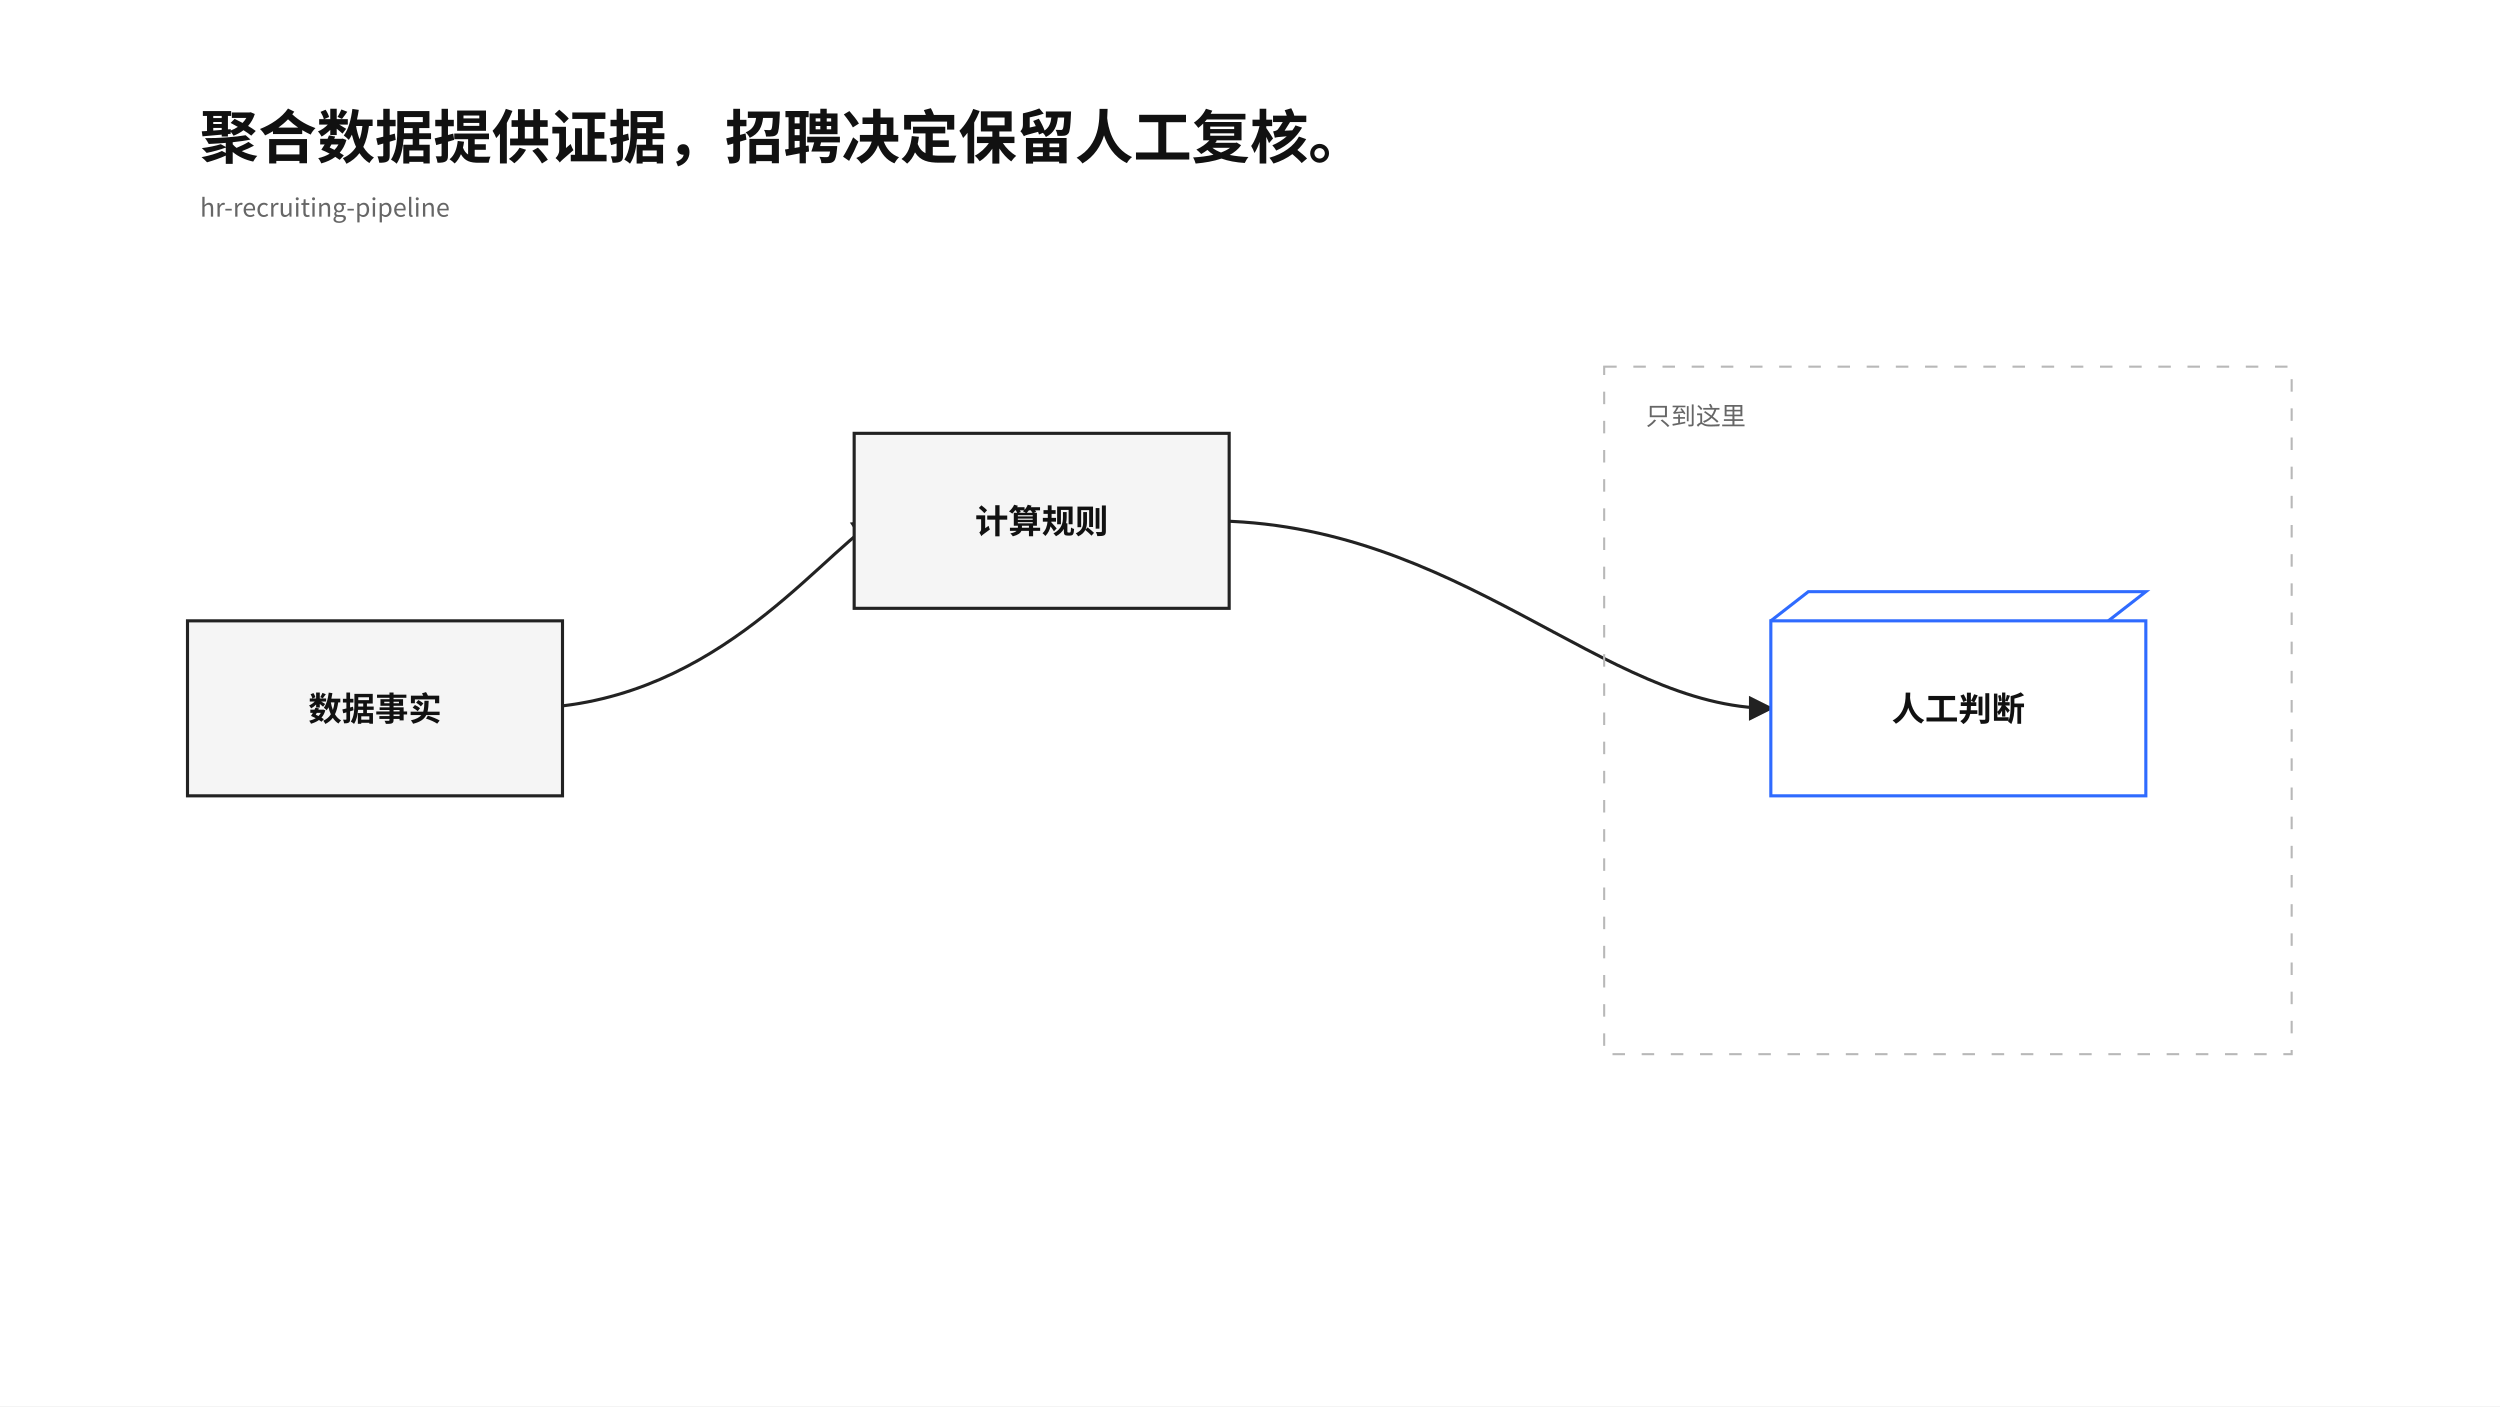
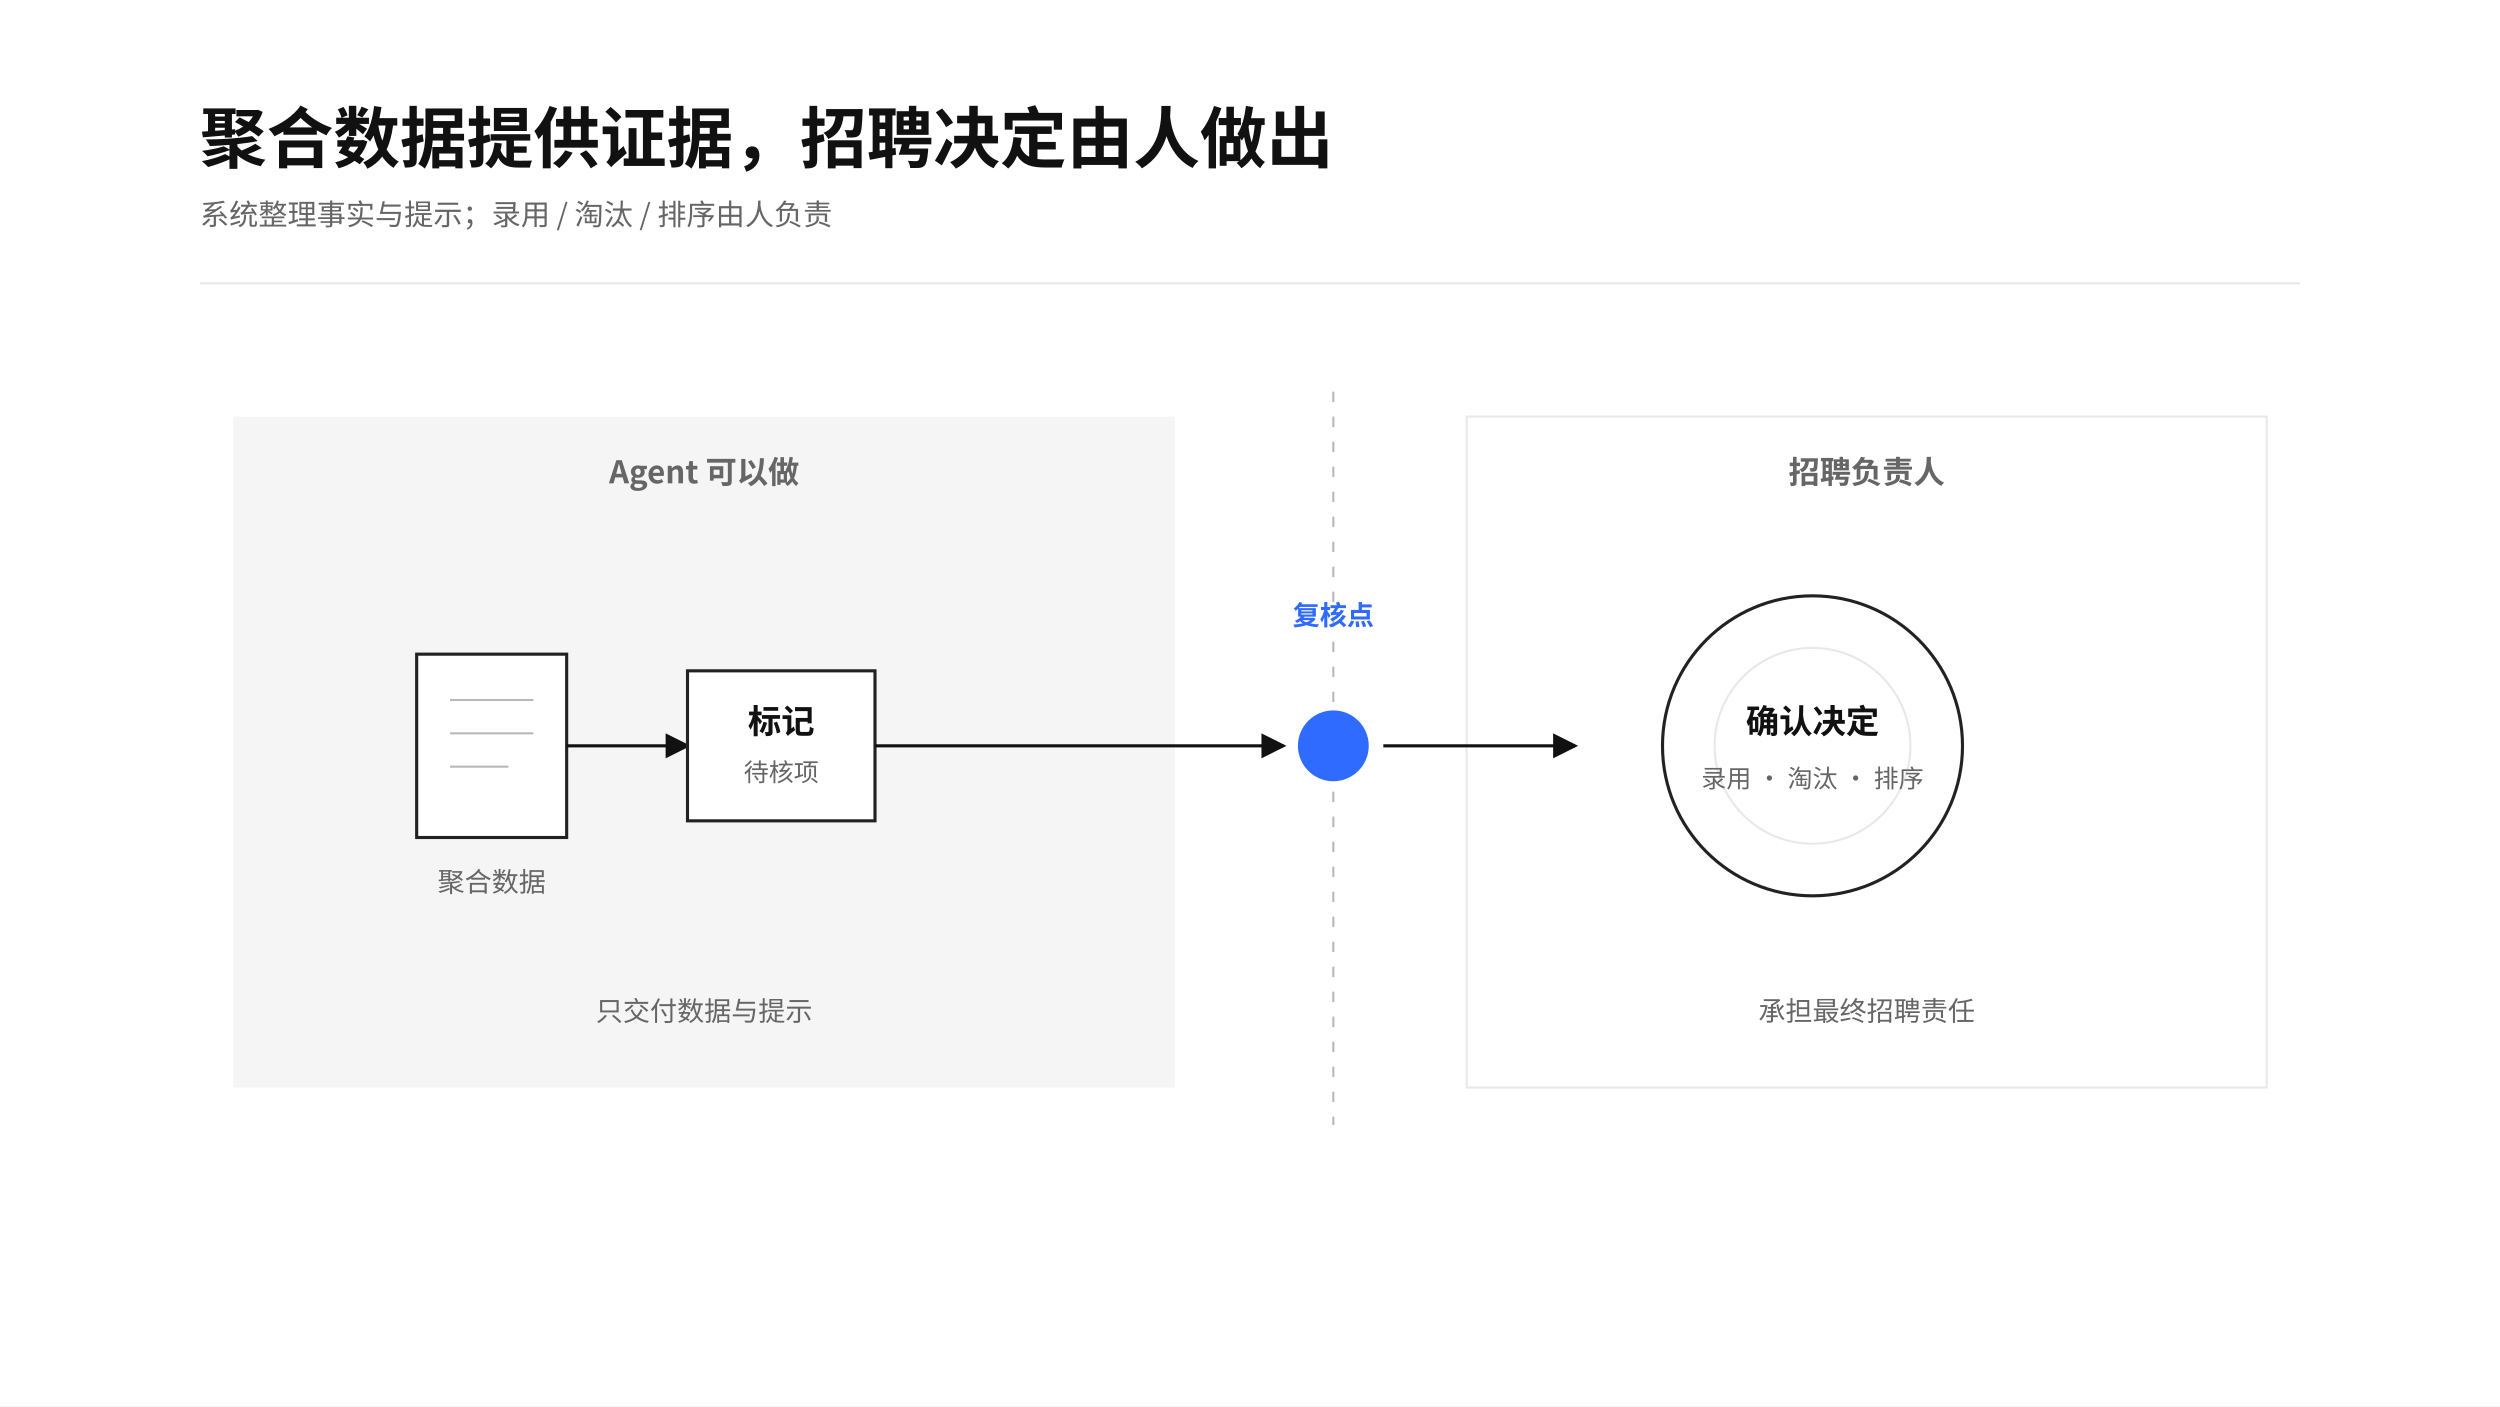
<svg xmlns="http://www.w3.org/2000/svg" width="1200" height="675" viewBox="0 0 1200 675">
  <defs>
    <marker id="arrow" markerWidth="8" markerHeight="8" refX="7" refY="4" orient="auto" markerUnits="strokeWidth">
-       <path d="M 0 0 L 8 4 L 0 8 z" fill="#222222" />
+       <path d="M 0 0 L 8 4 L 0 8 z" fill="#111111" />
+     </marker>
+     <marker id="arrowB" markerWidth="8" markerHeight="8" refX="7" refY="4" orient="auto" markerUnits="strokeWidth">
+       <path d="M 0 0 L 8 4 L 0 8 z" fill="#2F6BFF" />
    </marker>
  </defs>
  <rect width="1200" height="675" fill="#FFFFFF" />
-   <text x="96" y="76" text-anchor="start" font-family="-apple-system,BlinkMacSystemFont,'PingFang SC','Noto Sans CJK SC',sans-serif" font-size="28px" font-weight="600" fill="#111111">聚合数据提供证据，招聘决定保留人工复核。</text>
-   <text x="96" y="104" text-anchor="start" font-family="-apple-system,BlinkMacSystemFont,'PingFang SC','Noto Sans CJK SC',sans-serif" font-size="12px" font-weight="400" fill="#666666">hr-recruiting-pipeline</text>
-   <path d="M 250 340 C 340 340 390 270 420 250" fill="none" stroke="#222222" stroke-width="1.5" marker-end="url(#arrow)" />
-   <path d="M 580 250 C 700 250 770 340 850 340" fill="none" stroke="#222222" stroke-width="1.5" marker-end="url(#arrow)" />
-   <rect x="770" y="176" width="330" height="330" fill="none" stroke="#B8B8B8" stroke-width="1" stroke-dasharray="6 8" />
-   <text x="790" y="204" text-anchor="start" font-family="-apple-system,BlinkMacSystemFont,'PingFang SC','Noto Sans CJK SC',sans-serif" font-size="12px" font-weight="400" fill="#666666">只到这里</text>
-   <rect x="90.0" y="298.0" width="180" height="84" fill="#F5F5F5" stroke="#222222" stroke-width="1.5" data-node="facts" />
-   <text x="180" y="346" text-anchor="middle" font-family="-apple-system,BlinkMacSystemFont,'PingFang SC','Noto Sans CJK SC',sans-serif" font-size="16px" font-weight="600" fill="#111111">数据事实</text>
-   <rect x="410.0" y="208.0" width="180" height="84" fill="#F5F5F5" stroke="#222222" stroke-width="1.5" data-node="rules" />
-   <text x="500" y="256" text-anchor="middle" font-family="-apple-system,BlinkMacSystemFont,'PingFang SC','Noto Sans CJK SC',sans-serif" font-size="16px" font-weight="600" fill="#111111">计算规则</text>
-   <path d="M 850.0 298.0 l 18 -14 h 162 l -18 14" fill="none" stroke="#2F6BFF" stroke-width="1.5" />
-   <rect x="850.0" y="298.0" width="180" height="84" fill="#FFFFFF" stroke="#2F6BFF" stroke-width="1.5" data-node="judgment" />
-   <text x="940" y="346" text-anchor="middle" font-family="-apple-system,BlinkMacSystemFont,'PingFang SC','Noto Sans CJK SC',sans-serif" font-size="16px" font-weight="600" fill="#111111">人工判断</text>
+   <text x="96" y="78" text-anchor="start" font-family="-apple-system,BlinkMacSystemFont,'PingFang SC','Noto Sans CJK SC',sans-serif" font-size="32px" font-weight="650" fill="#111111">聚合数据提供证据，招聘决定由人做出</text>
+   <text x="96" y="108" text-anchor="start" font-family="-apple-system,BlinkMacSystemFont,'PingFang SC','Noto Sans CJK SC',sans-serif" font-size="14px" font-weight="400" fill="#666666">系统整理事实与提示；录用 / 淘汰 / 排序由人负责</text>
+   <line x1="96" y1="136" x2="1104" y2="136" stroke="#E8E8E8" stroke-width="1" />
+   <rect x="112" y="200" width="452" height="322" rx="0" fill="#F5F5F5" />
+   <rect x="704" y="200" width="384" height="322" rx="0" fill="#FFFFFF" stroke="#E8E8E8" stroke-width="1" />
+   <line x1="640" y1="188" x2="640" y2="540" stroke="#B8B8B8" stroke-width="1" stroke-dasharray="5 7" />
+   <text x="338" y="232" text-anchor="middle" font-family="-apple-system,BlinkMacSystemFont,'PingFang SC','Noto Sans CJK SC',sans-serif" font-size="15px" font-weight="650" fill="#666666">Agent 可以做</text>
+   <text x="896" y="232" text-anchor="middle" font-family="-apple-system,BlinkMacSystemFont,'PingFang SC','Noto Sans CJK SC',sans-serif" font-size="15px" font-weight="650" fill="#666666">招聘负责人</text>
+   <rect x="200" y="314" width="72" height="88" rx="0" fill="#FFFFFF" stroke="#222222" stroke-width="1.5" />
+   <line x1="216" y1="336" x2="256" y2="336" stroke="#B8B8B8" stroke-width="1" />
+   <line x1="216" y1="352" x2="256" y2="352" stroke="#B8B8B8" stroke-width="1" />
+   <line x1="216" y1="368" x2="244" y2="368" stroke="#B8B8B8" stroke-width="1" />
+   <text x="236" y="428" text-anchor="middle" font-family="-apple-system,BlinkMacSystemFont,'PingFang SC','Noto Sans CJK SC',sans-serif" font-size="13px" font-weight="400" fill="#666666">聚合数据</text>
+   <line x1="272" y1="358" x2="330" y2="358" stroke="#111111" stroke-width="1.5" marker-end="url(#arrow)" />
+   <rect x="330" y="322" width="90" height="72" rx="0" fill="#FFFFFF" stroke="#222222" stroke-width="1.5" />
+   <text x="375" y="352" text-anchor="middle" font-family="-apple-system,BlinkMacSystemFont,'PingFang SC','Noto Sans CJK SC',sans-serif" font-size="16px" font-weight="650" fill="#111111">标记</text>
+   <text x="375" y="375" text-anchor="middle" font-family="-apple-system,BlinkMacSystemFont,'PingFang SC','Noto Sans CJK SC',sans-serif" font-size="12px" font-weight="400" fill="#666666">待核项</text>
+   <line x1="420" y1="358" x2="616" y2="358" stroke="#111111" stroke-width="1.5" marker-end="url(#arrow)" />
+   <circle cx="640" cy="358" r="17" fill="#2F6BFF" />
+   <text x="640" y="300" text-anchor="middle" font-family="-apple-system,BlinkMacSystemFont,'PingFang SC','Noto Sans CJK SC',sans-serif" font-size="13px" font-weight="650" fill="#2F6BFF">复核点</text>
+   <line x1="664" y1="358" x2="756" y2="358" stroke="#111111" stroke-width="1.5" marker-end="url(#arrow)" />
+   <circle cx="870" cy="358" r="72" fill="#FFFFFF" stroke="#222222" stroke-width="1.5" />
+   <circle cx="870" cy="358" r="47" fill="#FFFFFF" stroke="#E8E8E8" stroke-width="1" />
+   <text x="870" y="352" text-anchor="middle" font-family="-apple-system,BlinkMacSystemFont,'PingFang SC','Noto Sans CJK SC',sans-serif" font-size="16px" font-weight="650" fill="#111111">确认决定</text>
+   <text x="870" y="378" text-anchor="middle" font-family="-apple-system,BlinkMacSystemFont,'PingFang SC','Noto Sans CJK SC',sans-serif" font-size="12px" font-weight="400" fill="#666666">录用 · 淘汰 · 排序</text>
+   <text x="338" y="490" text-anchor="middle" font-family="-apple-system,BlinkMacSystemFont,'PingFang SC','Noto Sans CJK SC',sans-serif" font-size="13px" font-weight="400" fill="#666666">只交付数据与提示</text>
+   <text x="896" y="490" text-anchor="middle" font-family="-apple-system,BlinkMacSystemFont,'PingFang SC','Noto Sans CJK SC',sans-serif" font-size="13px" font-weight="400" fill="#666666">承担最终招聘责任</text>
</svg>
